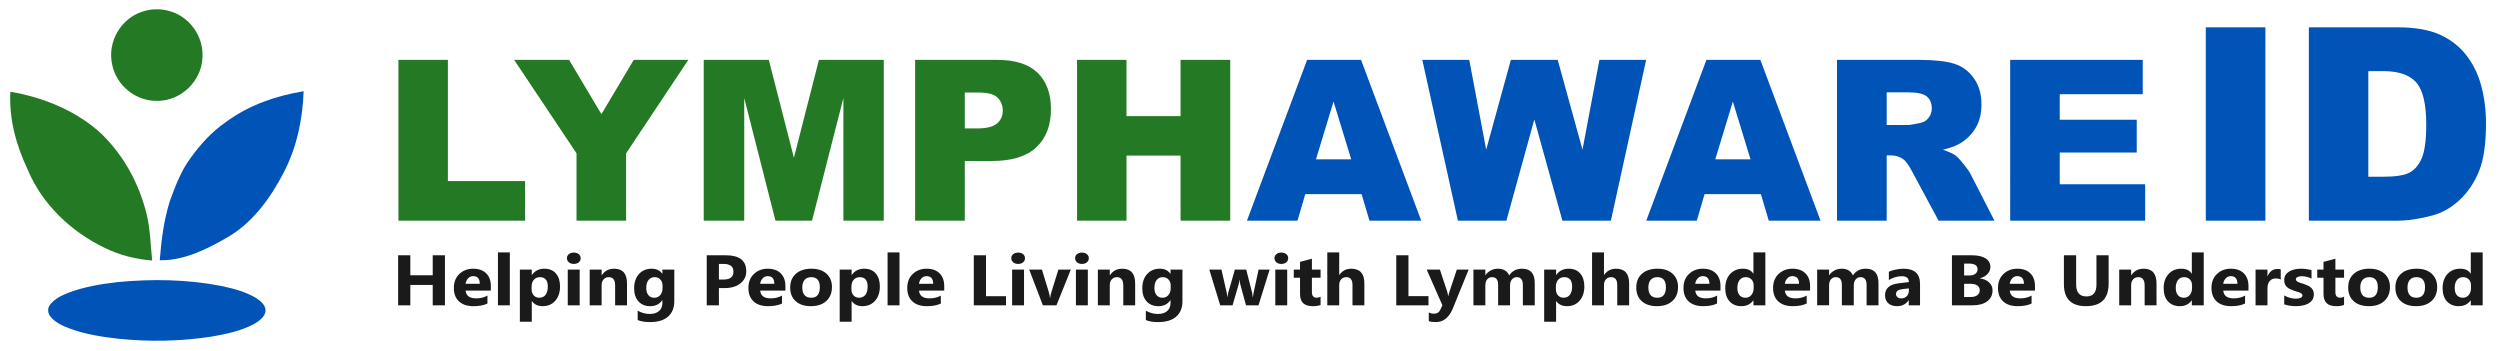
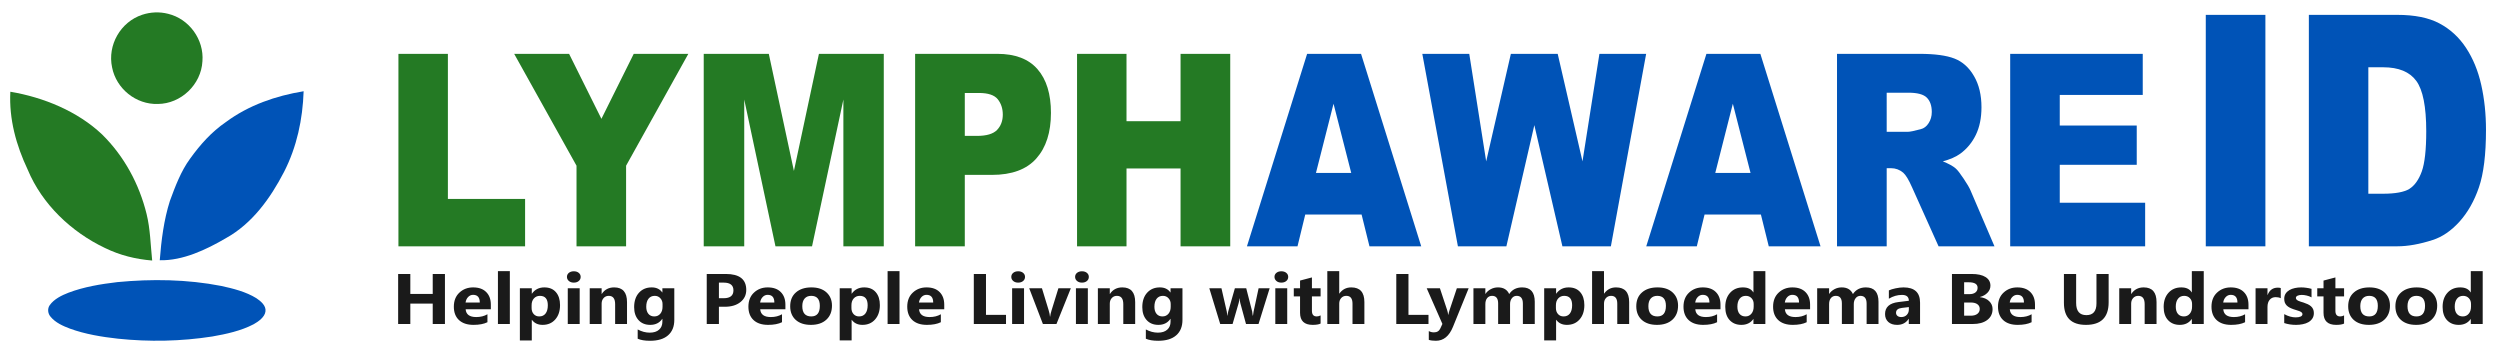
<svg xmlns="http://www.w3.org/2000/svg" version="1.1" viewBox="0 0 1204 169" width="1204.0pt" height="169.0pt" id="svg94">
  <defs id="defs94">
    <rect x="1400" y="25.743" width="177.228" height="147.525" id="rect12" />
    <rect x="1390.099" y="24.752" width="202.97" height="157.426" id="rect11" />
    <rect x="1390.244" y="25.61" width="157.317" height="131.707" id="rect10" />
    <rect x="1392.683" y="20.732" width="242.683" height="165.854" id="rect9" />
    <linearGradient id="swatch8">
      <stop style="stop-color:#044877;stop-opacity:1;" offset="0" id="stop9" />
    </linearGradient>
    <rect x="1395.122" y="35.366" width="163.415" height="106.098" id="rect3" />
    <rect x="1396.341" y="18.293" width="171.951" height="150" id="rect2" />
    <rect x="1387.805" y="24.39" width="223.171" height="141.463" id="rect1" />
  </defs>
-   <path d="M 68.46 5.62 C 72.51 4.28 76.84 4.09 80.97 5.15 C 91.13 7.61 98.33 17.57 97.49 28.01 C 96.90 39.18 87.20 48.50 76.00 48.57 C 65.51 48.91 55.98 41.23 53.98 30.95 C 51.67 20.23 58.06 9.06 68.46 5.62 Z" fill="#2c922b" id="path2" style="fill:#247a24;fill-opacity:1" />
+   <path d="M 68.46,7.12 C 72.51,5.78 76.84,5.59 80.97,6.65 91.13,9.11 98.33,19.07 97.49,29.51 96.9,40.68 87.2,50 76,50.07 65.51,50.41 55.98,42.73 53.98,32.45 51.67,21.73 58.06,10.56 68.46,7.12 Z" fill="#2c922b" id="path2" style="fill:#247a24;fill-opacity:1" />
  <path d="M 146.23 43.94 C 145.77 57.44 142.98 70.73 136.79 82.80 C 130.24 95.46 121.46 107.72 108.73 114.74 C 99.36 120.22 88.01 125.62 76.94 125.33 C 77.68 115.77 78.90 105.94 81.82 96.77 C 84.36 89.85 87.12 82.48 91.49 76.50 C 96.36 69.72 101.85 63.53 108.78 58.79 C 119.87 50.60 132.73 46.18 146.23 43.94 Z" fill="#0053b7" id="path17" />
  <path d="M 4.98 44.18 C 20.90 46.85 37.37 53.56 49.20 64.78 C 59.81 75.21 67.06 88.67 70.60 103.07 C 72.38 110.26 72.51 118.07 73.29 125.47 C 65.27 124.81 57.77 122.95 50.53 119.42 C 34.39 111.75 20.29 98.39 13.36 81.75 C 7.78 69.94 4.30 57.35 4.98 44.18 Z" fill="#2c922b" id="path18" style="fill:#247a24;fill-opacity:1" />
  <path d="M 56.49 135.87 C 73.09 134.27 90.15 134.51 106.55 137.71 C 112.26 138.95 118.44 140.50 123.45 143.60 C 125.51 144.99 128.25 147.17 127.85 149.97 C 127.53 152.73 124.40 154.90 122.16 156.15 C 116.07 159.34 108.93 160.89 102.20 162.06 C 87.20 164.40 71.86 164.69 56.76 163.11 C 49.06 162.26 41.03 160.94 33.72 158.28 C 30.39 157.03 26.70 155.40 24.40 152.58 C 23.03 151.07 22.74 148.65 23.96 146.96 C 26.04 144.02 29.71 142.24 32.98 140.97 C 40.40 138.14 48.63 136.80 56.49 135.87 Z" fill="#0053b7" id="path36" style="fill:#0053b7;fill-opacity:1" />
-   <path d="m 206.104,152.873 h -5.66 v -10.201 h -10.376 v 10.201 h -5.642 v -25.049 h 5.642 v 9.992 h 10.376 v -9.992 h 5.66 z m 21.259,-7.372 h -11.669 q 0.28,3.895 4.909,3.895 2.952,0 5.188,-1.397 v 3.983 q -2.48,1.328 -6.446,1.328 -4.332,0 -6.725,-2.393 -2.393,-2.411 -2.393,-6.708 0,-4.454 2.585,-7.057 2.585,-2.603 6.358,-2.603 3.913,0 6.044,2.323 2.149,2.323 2.149,6.306 z m -5.118,-3.389 q 0,-3.843 -3.109,-3.843 -1.328,0 -2.306,1.101 -0.961,1.101 -1.17,2.743 z m 13.922,10.76 h -5.52 v -26.482 h 5.52 z m 10.236,-2.079 h -0.07 v 10.306 h -5.52 v -26.115 h 5.52 v 2.69 h 0.07 q 2.044,-3.127 5.747,-3.127 3.476,0 5.363,2.393 1.904,2.376 1.904,6.481 0,4.472 -2.218,7.179 -2.201,2.708 -5.869,2.708 -3.232,0 -4.926,-2.515 z m -0.157,-7.337 v 1.432 q 0,1.852 0.978,3.022 0.978,1.17 2.568,1.17 1.887,0 2.917,-1.45 1.048,-1.467 1.048,-4.14 0,-4.716 -3.668,-4.716 -1.694,0 -2.777,1.293 -1.066,1.275 -1.066,3.389 z m 19.547,-11.302 q -1.397,0 -2.288,-0.821 -0.891,-0.838 -0.891,-2.044 0,-1.24 0.891,-2.026 0.891,-0.786 2.288,-0.786 1.415,0 2.288,0.786 0.891,0.786 0.891,2.026 0,1.258 -0.891,2.061 -0.873,0.804 -2.288,0.804 z m 2.725,20.717 h -5.52 v -17.887 h 5.52 z m 21.923,0 h -5.503 v -9.939 q 0,-4.157 -2.97,-4.157 -1.432,0 -2.358,1.101 -0.926,1.101 -0.926,2.795 v 10.201 h -5.52 v -17.887 h 5.52 v 2.83 h 0.07 q 1.974,-3.267 5.747,-3.267 5.939,0 5.939,7.372 z m 21.905,-2.044 q 0,4.978 -2.882,7.704 -2.882,2.743 -8.35,2.743 -3.616,0 -5.73,-1.031 v -4.647 q 2.76,1.607 5.572,1.607 2.795,0 4.332,-1.485 1.537,-1.467 1.537,-4 v -1.415 h -0.07 q -1.887,3.005 -5.572,3.005 -3.424,0 -5.433,-2.411 -2.009,-2.411 -2.009,-6.463 0,-4.542 2.236,-7.214 2.236,-2.673 5.887,-2.673 3.267,0 4.891,2.515 h 0.07 v -2.079 h 5.52 z m -5.45,-6.551 v -1.415 q 0,-1.694 -1.013,-2.882 -0.996,-1.205 -2.603,-1.205 -1.834,0 -2.882,1.432 -1.048,1.432 -1.048,4.035 0,2.236 0.996,3.546 0.996,1.293 2.725,1.293 1.712,0 2.76,-1.31 1.066,-1.328 1.066,-3.494 z m 26.115,-0.035 v 8.629 h -5.642 v -25.049 h 8.839 q 9.468,0 9.468,7.983 0,3.773 -2.725,6.114 -2.708,2.323 -7.249,2.323 z m 0,-12.088 v 7.808 h 2.218 q 4.507,0 4.507,-3.948 0,-3.86 -4.507,-3.86 z m 30.797,13.346 h -11.669 q 0.279,3.895 4.909,3.895 2.952,0 5.188,-1.397 v 3.983 q -2.48,1.328 -6.446,1.328 -4.332,0 -6.725,-2.393 -2.393,-2.411 -2.393,-6.708 0,-4.454 2.585,-7.057 2.585,-2.603 6.358,-2.603 3.913,0 6.044,2.323 2.149,2.323 2.149,6.306 z m -5.118,-3.389 q 0,-3.843 -3.109,-3.843 -1.328,0 -2.306,1.101 -0.961,1.101 -1.17,2.743 z m 16.927,11.197 q -4.472,0 -7.04,-2.498 -2.55,-2.515 -2.55,-6.813 0,-4.437 2.655,-6.935 2.655,-2.515 7.179,-2.515 4.454,0 6.987,2.515 2.533,2.498 2.533,6.62 0,4.454 -2.62,7.04 -2.603,2.585 -7.145,2.585 z m 0.14,-14.534 q -1.956,0 -3.039,1.345 -1.083,1.345 -1.083,3.808 0,5.153 4.157,5.153 3.965,0 3.965,-5.293 0,-5.013 -4,-5.013 z M 394.551,150.794 h -0.07 v 10.306 h -5.52 v -26.115 h 5.52 v 2.69 h 0.07 q 2.044,-3.127 5.747,-3.127 3.476,0 5.363,2.393 1.904,2.376 1.904,6.481 0,4.472 -2.218,7.179 -2.201,2.708 -5.869,2.708 -3.232,0 -4.926,-2.515 z m -0.157,-7.337 v 1.432 q 0,1.852 0.978,3.022 0.978,1.17 2.568,1.17 1.887,0 2.917,-1.45 1.048,-1.467 1.048,-4.14 0,-4.716 -3.668,-4.716 -1.694,0 -2.777,1.293 -1.066,1.275 -1.066,3.389 z m 22.272,9.415 h -5.52 v -26.482 h 5.52 z m 20.717,-7.372 h -11.669 q 0.279,3.895 4.909,3.895 2.952,0 5.188,-1.397 v 3.983 q -2.481,1.328 -6.446,1.328 -4.332,0 -6.725,-2.393 -2.393,-2.411 -2.393,-6.708 0,-4.454 2.585,-7.057 2.585,-2.603 6.358,-2.603 3.913,0 6.044,2.323 2.149,2.323 2.149,6.306 z m -5.118,-3.389 q 0,-3.843 -3.109,-3.843 -1.328,0 -2.306,1.101 -0.961,1.101 -1.17,2.743 z m 33.731,10.76 h -14.918 v -25.049 h 5.642 v 20.473 h 9.276 z m 5.625,-20.717 q -1.397,0 -2.288,-0.821 -0.891,-0.838 -0.891,-2.044 0,-1.24 0.891,-2.026 0.891,-0.786 2.288,-0.786 1.415,0 2.288,0.786 0.891,0.786 0.891,2.026 0,1.258 -0.891,2.061 -0.873,0.804 -2.288,0.804 z m 2.725,20.717 h -5.52 v -17.887 h 5.52 z m 21.678,-17.887 -6.655,17.887 h -6.289 l -6.341,-17.887 h 5.904 l 3.109,11.022 q 0.524,1.869 0.611,3.179 h 0.07 q 0.122,-1.24 0.646,-3.074 l 3.179,-11.127 z m 5.153,-2.83 q -1.397,0 -2.288,-0.821 -0.891,-0.838 -0.891,-2.044 0,-1.24 0.891,-2.026 0.891,-0.786 2.288,-0.786 1.415,0 2.288,0.786 0.891,0.786 0.891,2.026 0,1.258 -0.891,2.061 -0.873,0.804 -2.288,0.804 z m 2.725,20.717 h -5.52 v -17.887 h 5.52 z m 21.923,0 h -5.503 v -9.939 q 0,-4.157 -2.97,-4.157 -1.432,0 -2.358,1.101 -0.926,1.101 -0.926,2.795 v 10.201 h -5.52 v -17.887 h 5.52 v 2.83 h 0.07 q 1.974,-3.267 5.747,-3.267 5.939,0 5.939,7.372 z m 21.905,-2.044 q 0,4.978 -2.882,7.704 -2.882,2.743 -8.35,2.743 -3.616,0 -5.73,-1.031 v -4.647 q 2.76,1.607 5.572,1.607 2.795,0 4.332,-1.485 1.537,-1.467 1.537,-4 v -1.415 h -0.07 q -1.887,3.005 -5.572,3.005 -3.424,0 -5.433,-2.411 -2.009,-2.411 -2.009,-6.463 0,-4.542 2.236,-7.214 2.236,-2.673 5.887,-2.673 3.267,0 4.891,2.515 h 0.07 v -2.079 h 5.52 z m -5.45,-6.551 v -1.415 q 0,-1.694 -1.013,-2.882 -0.996,-1.205 -2.603,-1.205 -1.834,0 -2.882,1.432 -1.048,1.432 -1.048,4.035 0,2.236 0.996,3.546 0.996,1.293 2.725,1.293 1.712,0 2.76,-1.31 1.066,-1.328 1.066,-3.494 z m 45.837,-9.293 -5.153,17.887 h -5.799 l -2.638,-10.481 q -0.262,-1.048 -0.297,-2.288 h -0.105 q -0.122,1.363 -0.349,2.218 l -2.83,10.551 h -5.73 l -5.048,-17.887 h 5.625 l 2.463,11.669 q 0.175,0.821 0.262,1.991 h 0.105 q 0.087,-1.223 0.314,-2.061 l 3.074,-11.599 h 5.258 l 2.76,11.669 q 0.105,0.437 0.245,2.026 h 0.122 q 0.087,-1.013 0.279,-2.026 l 2.323,-11.669 z m 5.415,-2.83 q -1.397,0 -2.288,-0.821 -0.891,-0.838 -0.891,-2.044 0,-1.24 0.891,-2.026 0.891,-0.786 2.288,-0.786 1.415,0 2.288,0.786 0.891,0.786 0.891,2.026 0,1.258 -0.891,2.061 -0.873,0.804 -2.288,0.804 z m 2.725,20.717 h -5.52 v -17.887 h 5.52 z m 15.459,-0.21 q -1.223,0.646 -3.686,0.646 -5.834,0 -5.834,-6.061 v -8.193 h -2.9 v -4.07 h 2.9 v -3.86 l 5.503,-1.572 v 5.433 h 4.018 v 4.07 h -4.018 v 7.232 q 0,2.795 2.218,2.795 0.873,0 1.799,-0.507 z m 20.281,0.21 h -5.503 V 142.706 q 0,-3.93 -2.865,-3.93 -1.467,0 -2.376,1.101 -0.908,1.101 -0.908,2.795 v 10.201 h -5.52 v -26.482 h 5.52 v 11.25 h 0.07 q 2.026,-3.092 5.503,-3.092 6.079,0 6.079,7.337 z m 29.696,0 h -14.918 v -25.049 h 5.642 v 20.473 h 9.276 z m 18.604,-17.887 -7.267,19.32 q -2.62,6.97 -7.896,6.97 -2.009,0 -3.301,-0.454 v -4.402 q 1.101,0.646 2.393,0.646 2.131,0 2.97,-2.009 l 0.943,-2.218 -7.267,-17.853 h 6.114 l 3.336,10.883 q 0.314,1.013 0.489,2.393 h 0.07 q 0.157,-1.013 0.576,-2.358 l 3.371,-10.918 z m 30.622,17.887 h -5.503 v -10.201 q 0,-3.895 -2.865,-3.895 -1.363,0 -2.218,1.17 -0.856,1.17 -0.856,2.917 v 10.009 h -5.52 v -10.306 q 0,-3.791 -2.812,-3.791 -1.415,0 -2.271,1.118 -0.838,1.118 -0.838,3.039 v 9.939 h -5.52 v -17.887 h 5.52 v 2.795 h 0.07 q 0.856,-1.432 2.393,-2.323 1.555,-0.908 3.389,-0.908 3.791,0 5.188,3.336 2.044,-3.336 6.009,-3.336 5.834,0 5.834,7.197 z m 9.957,-2.079 h -0.07 v 10.306 h -5.52 v -26.115 h 5.52 v 2.69 h 0.07 q 2.044,-3.127 5.747,-3.127 3.476,0 5.363,2.393 1.904,2.376 1.904,6.481 0,4.472 -2.218,7.179 -2.201,2.708 -5.869,2.708 -3.232,0 -4.926,-2.515 z m -0.157,-7.337 v 1.432 q 0,1.852 0.978,3.022 0.978,1.17 2.568,1.17 1.887,0 2.917,-1.45 1.048,-1.467 1.048,-4.14 0,-4.716 -3.668,-4.716 -1.694,0 -2.777,1.293 -1.066,1.275 -1.066,3.389 z m 33.923,9.415 h -5.503 V 142.706 q 0,-3.93 -2.865,-3.93 -1.467,0 -2.376,1.101 -0.908,1.101 -0.908,2.795 v 10.201 H 737.471 v -26.482 h 5.52 v 11.25 h 0.07 q 2.026,-3.092 5.503,-3.092 6.079,0 6.079,7.337 z m 12.892,0.437 q -4.472,0 -7.04,-2.498 -2.55,-2.515 -2.55,-6.813 0,-4.437 2.655,-6.935 2.655,-2.515 7.179,-2.515 4.454,0 6.987,2.515 2.533,2.498 2.533,6.62 0,4.454 -2.62,7.04 -2.603,2.585 -7.145,2.585 z m 0.14,-14.534 q -1.956,0 -3.039,1.345 -1.083,1.345 -1.083,3.808 0,5.153 4.157,5.153 3.965,0 3.965,-5.293 0,-5.013 -4,-5.013 z m 29.277,6.725 h -11.669 q 0.279,3.895 4.909,3.895 2.952,0 5.188,-1.397 v 3.983 q -2.481,1.328 -6.446,1.328 -4.332,0 -6.725,-2.393 -2.393,-2.411 -2.393,-6.708 0,-4.454 2.585,-7.057 2.585,-2.603 6.358,-2.603 3.913,0 6.044,2.323 2.149,2.323 2.149,6.306 z m -5.118,-3.389 q 0,-3.843 -3.109,-3.843 -1.328,0 -2.306,1.101 -0.961,1.101 -1.17,2.743 z m 25.905,10.76 h -5.52 v -2.463 h -0.07 q -1.887,2.9 -5.537,2.9 -3.354,0 -5.398,-2.358 -2.044,-2.376 -2.044,-6.62 0,-4.437 2.253,-7.11 2.253,-2.673 5.904,-2.673 3.459,0 4.821,2.48 h 0.07 v -10.638 h 5.52 z m -5.415,-8.699 v -1.345 q 0,-1.747 -1.013,-2.9 -1.013,-1.153 -2.638,-1.153 -1.834,0 -2.865,1.45 -1.031,1.432 -1.031,3.948 0,2.358 0.996,3.633 0.996,1.275 2.76,1.275 1.677,0 2.725,-1.345 1.066,-1.345 1.066,-3.564 z m 26.133,1.328 h -11.669 q 0.279,3.895 4.909,3.895 2.952,0 5.188,-1.397 v 3.983 q -2.481,1.328 -6.446,1.328 -4.332,0 -6.725,-2.393 -2.393,-2.411 -2.393,-6.708 0,-4.454 2.585,-7.057 2.585,-2.603 6.358,-2.603 3.913,0 6.044,2.323 2.149,2.323 2.149,6.306 z m -5.118,-3.389 q 0,-3.843 -3.109,-3.843 -1.328,0 -2.306,1.101 -0.961,1.101 -1.17,2.743 z m 36.806,10.76 h -5.503 v -10.201 q 0,-3.895 -2.865,-3.895 -1.363,0 -2.218,1.17 -0.856,1.17 -0.856,2.917 v 10.009 h -5.52 v -10.306 q 0,-3.791 -2.812,-3.791 -1.415,0 -2.271,1.118 -0.838,1.118 -0.838,3.039 v 9.939 H 841.739 v -17.887 h 5.52 v 2.795 h 0.07 q 0.856,-1.432 2.393,-2.323 1.555,-0.908 3.389,-0.908 3.791,0 5.188,3.336 2.044,-3.336 6.009,-3.336 5.834,0 5.834,7.197 z m 19.25,0 h -5.223 v -2.568 h -0.07 q -1.799,3.005 -5.328,3.005 -2.603,0 -4.105,-1.467 -1.485,-1.485 -1.485,-3.948 0,-5.206 6.166,-6.009 l 4.856,-0.646 q 0,-2.935 -3.179,-2.935 -3.197,0 -6.079,1.904 v -4.157 q 1.153,-0.594 3.144,-1.048 2.009,-0.454 3.651,-0.454 7.651,0 7.651,7.634 z m -5.188,-7.267 v -1.205 l -3.249,0.419 q -2.69,0.349 -2.69,2.428 0,0.943 0.646,1.555 0.664,0.594 1.782,0.594 1.555,0 2.533,-1.066 0.978,-1.083 0.978,-2.725 z m 19.966,7.267 v -25.049 h 9.118 q 4.192,0 6.446,1.537 2.253,1.537 2.253,4.332 0,2.026 -1.38,3.546 -1.363,1.52 -3.494,2.114 v 0.07 q 2.673,0.332 4.262,1.974 1.607,1.642 1.607,4 0,3.441 -2.463,5.468 -2.463,2.009 -6.725,2.009 z m 5.642,-20.892 v 5.939 h 2.48 q 1.747,0 2.743,-0.838 1.013,-0.856 1.013,-2.341 0,-2.76 -4.123,-2.76 z m 0,10.132 v 6.603 h 3.057 q 1.956,0 3.057,-0.908 1.118,-0.908 1.118,-2.48 0,-1.502 -1.101,-2.358 -1.083,-0.856 -3.039,-0.856 z m 32.823,3.389 h -11.669 q 0.28,3.895 4.909,3.895 2.952,0 5.188,-1.397 v 3.983 q -2.48,1.328 -6.446,1.328 -4.332,0 -6.725,-2.393 -2.393,-2.411 -2.393,-6.708 0,-4.454 2.585,-7.057 2.585,-2.603 6.358,-2.603 3.913,0 6.044,2.323 2.149,2.323 2.149,6.306 z m -5.118,-3.389 q 0,-3.843 -3.109,-3.843 -1.328,0 -2.306,1.101 -0.961,1.101 -1.17,2.743 z m 39.234,-0.087 q 0,11.284 -10.516,11.284 -10.201,0 -10.201,-11.022 v -14.464 h 5.66 v 14.534 q 0,6.079 4.751,6.079 4.664,0 4.664,-5.869 v -14.743 h 5.642 z m 22.185,10.848 h -5.503 v -9.939 q 0,-4.157 -2.97,-4.157 -1.432,0 -2.358,1.101 -0.926,1.101 -0.926,2.795 v 10.201 h -5.52 v -17.887 h 5.52 v 2.83 h 0.07 q 1.974,-3.267 5.747,-3.267 5.939,0 5.939,7.372 z m 21.87,0 h -5.52 v -2.463 h -0.07 q -1.887,2.9 -5.537,2.9 -3.354,0 -5.398,-2.358 -2.044,-2.376 -2.044,-6.62 0,-4.437 2.253,-7.11 2.253,-2.673 5.904,-2.673 3.459,0 4.821,2.48 h 0.07 v -10.638 h 5.52 z m -5.415,-8.699 v -1.345 q 0,-1.747 -1.013,-2.9 -1.013,-1.153 -2.638,-1.153 -1.834,0 -2.865,1.45 -1.031,1.432 -1.031,3.948 0,2.358 0.996,3.633 0.996,1.275 2.76,1.275 1.677,0 2.725,-1.345 1.066,-1.345 1.066,-3.564 z m 26.133,1.328 h -11.669 q 0.279,3.895 4.909,3.895 2.952,0 5.188,-1.397 v 3.983 q -2.481,1.328 -6.446,1.328 -4.332,0 -6.725,-2.393 -2.393,-2.411 -2.393,-6.708 0,-4.454 2.585,-7.057 2.585,-2.603 6.358,-2.603 3.913,0 6.044,2.323 2.149,2.323 2.149,6.306 z m -5.118,-3.389 q 0,-3.843 -3.109,-3.843 -1.328,0 -2.306,1.101 -0.961,1.101 -1.17,2.743 z m 20.071,-2.149 q -0.996,-0.542 -2.323,-0.542 -1.799,0 -2.812,1.328 -1.013,1.31 -1.013,3.581 v 8.542 h -5.52 v -17.887 h 5.52 v 3.319 h 0.07 q 1.31,-3.633 4.716,-3.633 0.873,0 1.363,0.21 z m 1.607,12.437 v -4.472 q 1.363,0.821 2.708,1.223 1.363,0.402 2.568,0.402 1.467,0 2.306,-0.402 0.856,-0.402 0.856,-1.223 0,-0.524 -0.384,-0.873 -0.384,-0.349 -0.996,-0.611 -0.594,-0.262 -1.31,-0.472 -0.716,-0.21 -1.38,-0.472 -1.065,-0.402 -1.887,-0.856 -0.804,-0.472 -1.363,-1.083 -0.541,-0.611 -0.838,-1.415 -0.28,-0.804 -0.28,-1.904 0,-1.502 0.646,-2.585 0.664,-1.083 1.747,-1.764 1.101,-0.699 2.498,-1.013 1.415,-0.332 2.935,-0.332 1.188,0 2.411,0.192 1.223,0.175 2.411,0.524 v 4.262 q -1.048,-0.611 -2.253,-0.908 -1.188,-0.314 -2.341,-0.314 -0.541,0 -1.031,0.105 -0.472,0.087 -0.839,0.279 -0.367,0.175 -0.576,0.472 -0.21,0.279 -0.21,0.646 0,0.489 0.314,0.838 0.314,0.349 0.821,0.611 0.507,0.245 1.118,0.454 0.629,0.192 1.24,0.402 1.101,0.384 1.991,0.838 0.891,0.454 1.52,1.066 0.646,0.611 0.978,1.432 0.349,0.821 0.349,1.956 0,1.59 -0.699,2.725 -0.681,1.118 -1.834,1.834 -1.135,0.699 -2.638,1.013 -1.485,0.332 -3.092,0.332 -2.952,0 -5.468,-0.908 z m 27.722,0.262 q -1.223,0.646 -3.686,0.646 -5.834,0 -5.834,-6.061 v -8.193 h -2.9 v -4.07 h 2.9 v -3.86 l 5.503,-1.572 v 5.433 h 4.018 v 4.07 h -4.018 v 7.232 q 0,2.795 2.219,2.795 0.873,0 1.799,-0.507 z m 11.494,0.646 q -4.472,0 -7.04,-2.498 -2.55,-2.515 -2.55,-6.813 0,-4.437 2.655,-6.935 2.655,-2.515 7.179,-2.515 4.454,0 6.987,2.515 2.533,2.498 2.533,6.62 0,4.454 -2.62,7.04 -2.603,2.585 -7.144,2.585 z m 0.14,-14.534 q -1.956,0 -3.039,1.345 -1.083,1.345 -1.083,3.808 0,5.153 4.157,5.153 3.965,0 3.965,-5.293 0,-5.013 -4,-5.013 z m 21.73,14.534 q -4.472,0 -7.04,-2.498 -2.55,-2.515 -2.55,-6.813 0,-4.437 2.655,-6.935 2.655,-2.515 7.179,-2.515 4.454,0 6.987,2.515 2.533,2.498 2.533,6.62 0,4.454 -2.62,7.04 -2.603,2.585 -7.145,2.585 z m 0.14,-14.534 q -1.956,0 -3.039,1.345 -1.083,1.345 -1.083,3.808 0,5.153 4.157,5.153 3.965,0 3.965,-5.293 0,-5.013 -4,-5.013 z m 30.709,14.097 h -5.52 v -2.463 h -0.07 q -1.887,2.9 -5.537,2.9 -3.354,0 -5.398,-2.358 -2.044,-2.376 -2.044,-6.62 0,-4.437 2.253,-7.11 2.253,-2.673 5.904,-2.673 3.459,0 4.821,2.48 h 0.07 v -10.638 h 5.52 z m -5.415,-8.699 v -1.345 q 0,-1.747 -1.013,-2.9 -1.013,-1.153 -2.638,-1.153 -1.834,0 -2.865,1.45 -1.031,1.432 -1.031,3.948 0,2.358 0.996,3.633 0.996,1.275 2.76,1.275 1.677,0 2.725,-1.345 1.066,-1.345 1.066,-3.564 z" id="text124" style="font-weight:bold;font-size:35.775px;font-family:'Segoe UI';-inkscape-font-specification:'Segoe UI, Bold';fill:#1a1a1a;stroke:#0e0e0e;stroke-width:0;stroke-linejoin:round" transform="scale(1.039687,0.961828)" aria-label="Helping People Living with Lymphoedema Be Understood" />
-   <g id="text127" style="font-weight:900;font-size:121.37px;font-family:Arial;-inkscape-font-specification:'Arial, Heavy';fill:#0053b7;stroke:#0e0e0e;stroke-width:0;stroke-linejoin:round" transform="scale(0.9978076,1.002197)" aria-label="LYMPHAWARE ID">
+   <path d="m 214.284,156.037 h -5.884 v -9.812 h -10.788 v 9.812 h -5.866 v -24.093 h 5.866 v 9.61 h 10.788 v -9.61 h 5.884 z m 22.103,-7.09 H 224.254 q 0.291,3.747 5.103,3.747 3.069,0 5.394,-1.344 v 3.831 q -2.579,1.277 -6.702,1.277 -4.504,0 -6.992,-2.302 -2.488,-2.319 -2.488,-6.452 0,-4.284 2.688,-6.788 2.688,-2.503 6.611,-2.503 4.068,0 6.284,2.235 2.234,2.235 2.234,6.065 z m -5.321,-3.259 q 0,-3.696 -3.233,-3.696 -1.38,0 -2.397,1.058 -0.999,1.058 -1.217,2.638 z m 14.475,10.35 h -5.739 v -25.471 h 5.739 z m 10.643,-1.999 h -0.073 v 9.913 h -5.739 v -25.118 h 5.739 V 141.42 h 0.073 q 2.125,-3.007 5.975,-3.007 3.614,0 5.576,2.302 1.98,2.285 1.98,6.233 0,4.301 -2.307,6.905 -2.288,2.604 -6.102,2.604 -3.36,0 -5.122,-2.419 z m -0.163,-7.057 v 1.378 q 0,1.781 1.017,2.907 1.017,1.126 2.67,1.126 1.961,0 3.033,-1.395 1.09,-1.411 1.09,-3.982 0,-4.536 -3.814,-4.536 -1.762,0 -2.888,1.243 -1.108,1.226 -1.108,3.259 z m 20.323,-10.871 q -1.453,0 -2.379,-0.79 -0.926,-0.806 -0.926,-1.966 0,-1.193 0.926,-1.949 0.926,-0.756 2.379,-0.756 1.471,0 2.379,0.756 0.926,0.756 0.926,1.949 0,1.21 -0.926,1.983 -0.908,0.773 -2.379,0.773 z m 2.833,19.927 h -5.739 v -17.205 h 5.739 z m 22.793,0 h -5.721 v -9.56 q 0,-3.999 -3.087,-3.999 -1.489,0 -2.452,1.058 -0.963,1.058 -0.963,2.688 v 9.812 h -5.739 v -17.205 h 5.739 v 2.722 h 0.073 q 2.052,-3.142 5.975,-3.142 6.175,0 6.175,7.09 z m 22.775,-1.966 q 0,4.788 -2.997,7.409 -2.997,2.638 -8.681,2.638 -3.759,0 -5.957,-0.991 v -4.469 q 2.87,1.546 5.794,1.546 2.906,0 4.504,-1.428 1.598,-1.411 1.598,-3.848 v -1.361 h -0.073 q -1.961,2.89 -5.794,2.89 -3.56,0 -5.648,-2.319 -2.089,-2.319 -2.089,-6.217 0,-4.368 2.325,-6.939 2.325,-2.571 6.12,-2.571 3.396,0 5.085,2.419 h 0.073 v -1.999 h 5.739 z m -5.666,-6.301 v -1.361 q 0,-1.63 -1.053,-2.772 -1.035,-1.159 -2.706,-1.159 -1.907,0 -2.997,1.378 -1.09,1.378 -1.09,3.881 0,2.151 1.035,3.411 1.035,1.243 2.833,1.243 1.78,0 2.87,-1.26 1.108,-1.277 1.108,-3.36 z m 27.151,-0.034 v 8.3 h -5.866 v -24.093 h 9.19 q 9.844,0 9.844,7.678 0,3.629 -2.833,5.881 -2.815,2.235 -7.537,2.235 z m 0,-11.627 v 7.51 h 2.307 q 4.686,0 4.686,-3.797 0,-3.713 -4.686,-3.713 z m 32.019,12.836 h -12.132 q 0.291,3.747 5.103,3.747 3.069,0 5.394,-1.344 v 3.831 q -2.579,1.277 -6.702,1.277 -4.504,0 -6.992,-2.302 -2.488,-2.319 -2.488,-6.452 0,-4.284 2.688,-6.788 2.688,-2.503 6.611,-2.503 4.068,0 6.284,2.235 2.234,2.235 2.234,6.065 z m -5.321,-3.259 q 0,-3.696 -3.233,-3.696 -1.38,0 -2.397,1.058 -0.999,1.058 -1.217,2.638 z m 17.599,10.77 q -4.649,0 -7.319,-2.403 -2.652,-2.419 -2.652,-6.553 0,-4.268 2.761,-6.67 2.761,-2.419 7.464,-2.419 4.631,0 7.265,2.419 2.633,2.403 2.633,6.368 0,4.284 -2.724,6.771 -2.706,2.487 -7.428,2.487 z m 0.145,-13.979 q -2.034,0 -3.16,1.294 -1.126,1.294 -1.126,3.663 0,4.956 4.322,4.956 4.123,0 4.123,-5.091 0,-4.822 -4.159,-4.822 z m 19.542,11.559 h -0.073 v 9.913 h -5.739 v -25.118 h 5.739 V 141.42 h 0.073 q 2.125,-3.007 5.975,-3.007 3.614,0 5.576,2.302 1.98,2.285 1.98,6.233 0,4.301 -2.307,6.905 -2.288,2.604 -6.102,2.604 -3.36,0 -5.122,-2.419 z m -0.163,-7.057 v 1.378 q 0,1.781 1.017,2.907 1.017,1.126 2.67,1.126 1.961,0 3.033,-1.395 1.09,-1.411 1.09,-3.982 0,-4.536 -3.814,-4.536 -1.762,0 -2.888,1.243 -1.108,1.226 -1.108,3.259 z m 23.156,9.056 h -5.739 v -25.471 h 5.739 z m 21.54,-7.09 h -12.132 q 0.291,3.747 5.103,3.747 3.069,0 5.394,-1.344 v 3.831 q -2.579,1.277 -6.702,1.277 -4.504,0 -6.992,-2.302 -2.488,-2.319 -2.488,-6.452 0,-4.284 2.688,-6.788 2.688,-2.503 6.611,-2.503 4.068,0 6.284,2.235 2.234,2.235 2.234,6.065 z m -5.321,-3.259 q 0,-3.696 -3.233,-3.696 -1.38,0 -2.397,1.058 -0.999,1.058 -1.217,2.638 z m 35.07,10.35 h -15.51 v -24.093 h 5.866 v 19.691 h 9.644 z m 5.848,-19.927 q -1.453,0 -2.379,-0.79 -0.926,-0.806 -0.926,-1.966 0,-1.193 0.926,-1.949 0.926,-0.756 2.379,-0.756 1.471,0 2.379,0.756 0.926,0.756 0.926,1.949 0,1.21 -0.926,1.983 -0.908,0.773 -2.379,0.773 z m 2.833,19.927 h -5.739 v -17.205 h 5.739 z m 22.538,-17.205 -6.92,17.205 h -6.538 l -6.593,-17.205 h 6.139 l 3.233,10.602 q 0.545,1.798 0.636,3.058 h 0.073 q 0.127,-1.193 0.672,-2.957 l 3.305,-10.703 z m 5.358,-2.722 q -1.453,0 -2.379,-0.79 -0.926,-0.806 -0.926,-1.966 0,-1.193 0.926,-1.949 0.926,-0.756 2.379,-0.756 1.471,0 2.379,0.756 0.926,0.756 0.926,1.949 0,1.21 -0.926,1.983 -0.908,0.773 -2.379,0.773 z m 2.833,19.927 h -5.739 v -17.205 h 5.739 z m 22.793,0 h -5.721 v -9.56 q 0,-3.999 -3.087,-3.999 -1.489,0 -2.452,1.058 -0.963,1.058 -0.963,2.688 v 9.812 h -5.739 v -17.205 h 5.739 v 2.722 h 0.073 q 2.052,-3.142 5.975,-3.142 6.175,0 6.175,7.09 z m 22.775,-1.966 q 0,4.788 -2.997,7.409 -2.997,2.638 -8.681,2.638 -3.759,0 -5.957,-0.991 v -4.469 q 2.87,1.546 5.794,1.546 2.906,0 4.504,-1.428 1.598,-1.411 1.598,-3.848 v -1.361 h -0.073 q -1.961,2.89 -5.794,2.89 -3.56,0 -5.648,-2.319 -2.089,-2.319 -2.089,-6.217 0,-4.368 2.325,-6.939 2.325,-2.571 6.12,-2.571 3.396,0 5.085,2.419 h 0.073 v -1.999 h 5.739 z m -5.666,-6.301 V 146.41 q 0,-1.63 -1.053,-2.772 -1.035,-1.159 -2.706,-1.159 -1.907,0 -2.997,1.378 -1.09,1.378 -1.09,3.881 0,2.151 1.035,3.411 1.035,1.243 2.833,1.243 1.78,0 2.87,-1.26 1.108,-1.277 1.108,-3.36 z m 47.656,-8.938 -5.358,17.205 h -6.03 l -2.742,-10.081 q -0.272,-1.008 -0.309,-2.201 h -0.109 q -0.127,1.311 -0.363,2.134 l -2.942,10.148 h -5.957 l -5.249,-17.205 h 5.848 l 2.561,11.223 q 0.182,0.79 0.272,1.915 h 0.109 q 0.091,-1.176 0.327,-1.983 l 3.196,-11.156 h 5.467 l 2.87,11.223 q 0.109,0.42 0.254,1.949 h 0.127 q 0.091,-0.974 0.291,-1.949 l 2.415,-11.223 z m 5.63,-2.722 q -1.453,0 -2.379,-0.79 -0.926,-0.806 -0.926,-1.966 0,-1.193 0.926,-1.949 0.926,-0.756 2.379,-0.756 1.471,0 2.379,0.756 0.926,0.756 0.926,1.949 0,1.21 -0.926,1.983 -0.908,0.773 -2.379,0.773 z m 2.833,19.927 h -5.739 v -17.205 h 5.739 z m 16.073,-0.202 q -1.271,0.622 -3.832,0.622 -6.066,0 -6.066,-5.83 v -7.88 h -3.015 v -3.915 h 3.015 v -3.713 l 5.721,-1.512 v 5.225 h 4.177 v 3.915 h -4.177 v 6.956 q 0,2.688 2.307,2.688 0.908,0 1.871,-0.487 z m 21.086,0.202 h -5.721 v -9.778 q 0,-3.78 -2.978,-3.78 -1.526,0 -2.47,1.058 -0.944,1.058 -0.944,2.688 v 9.812 h -5.739 v -25.471 h 5.739 v 10.82 h 0.073 q 2.107,-2.974 5.721,-2.974 6.32,0 6.32,7.057 z m 30.875,0 h -15.51 v -24.093 h 5.866 v 19.691 h 9.644 z m 19.342,-17.205 -7.555,18.582 q -2.724,6.704 -8.209,6.704 -2.089,0 -3.433,-0.437 v -4.234 q 1.144,0.622 2.488,0.622 2.216,0 3.087,-1.932 l 0.981,-2.134 -7.555,-17.171 h 6.357 l 3.469,10.467 q 0.327,0.974 0.509,2.302 h 0.073 q 0.163,-0.974 0.599,-2.268 l 3.505,-10.501 z m 31.837,17.205 h -5.721 v -9.812 q 0,-3.747 -2.978,-3.747 -1.417,0 -2.307,1.126 -0.89,1.126 -0.89,2.806 v 9.627 h -5.739 v -9.913 q 0,-3.646 -2.924,-3.646 -1.471,0 -2.361,1.075 -0.872,1.075 -0.872,2.923 v 9.56 h -5.739 v -17.205 h 5.739 v 2.688 h 0.073 q 0.89,-1.378 2.488,-2.235 1.616,-0.874 3.523,-0.874 3.941,0 5.394,3.209 2.125,-3.209 6.248,-3.209 6.066,0 6.066,6.922 z m 10.352,-1.999 h -0.073 v 9.913 h -5.739 v -25.118 h 5.739 V 141.42 h 0.073 q 2.125,-3.007 5.975,-3.007 3.614,0 5.576,2.302 1.98,2.285 1.98,6.233 0,4.301 -2.307,6.905 -2.288,2.604 -6.102,2.604 -3.36,0 -5.122,-2.419 z m -0.163,-7.057 v 1.378 q 0,1.781 1.017,2.907 1.017,1.126 2.67,1.126 1.961,0 3.033,-1.395 1.09,-1.411 1.09,-3.982 0,-4.536 -3.814,-4.536 -1.762,0 -2.888,1.243 -1.108,1.226 -1.108,3.259 z m 35.27,9.056 h -5.721 v -9.778 q 0,-3.78 -2.978,-3.78 -1.526,0 -2.47,1.058 -0.944,1.058 -0.944,2.688 v 9.812 h -5.739 v -25.471 h 5.739 v 10.82 h 0.073 q 2.107,-2.974 5.721,-2.974 6.32,0 6.32,7.057 z m 13.403,0.42 q -4.649,0 -7.319,-2.403 -2.652,-2.419 -2.652,-6.553 0,-4.268 2.761,-6.67 2.761,-2.419 7.464,-2.419 4.631,0 7.265,2.419 2.633,2.403 2.633,6.368 0,4.284 -2.724,6.771 -2.706,2.487 -7.428,2.487 z m 0.145,-13.979 q -2.034,0 -3.16,1.294 -1.126,1.294 -1.126,3.663 0,4.956 4.322,4.956 4.123,0 4.123,-5.091 0,-4.822 -4.159,-4.822 z m 30.439,6.469 h -12.132 q 0.291,3.747 5.103,3.747 3.069,0 5.394,-1.344 v 3.831 q -2.579,1.277 -6.702,1.277 -4.504,0 -6.992,-2.302 -2.488,-2.319 -2.488,-6.452 0,-4.284 2.688,-6.788 2.688,-2.503 6.611,-2.503 4.068,0 6.284,2.235 2.234,2.235 2.234,6.065 z m -5.321,-3.259 q 0,-3.696 -3.233,-3.696 -1.38,0 -2.397,1.058 -0.999,1.058 -1.217,2.638 z m 26.933,10.35 h -5.739 v -2.369 h -0.073 q -1.961,2.789 -5.757,2.789 -3.487,0 -5.612,-2.268 -2.125,-2.285 -2.125,-6.368 0,-4.268 2.343,-6.838 2.343,-2.571 6.139,-2.571 3.596,0 5.013,2.386 h 0.073 v -10.232 h 5.739 z m -5.63,-8.367 v -1.294 q 0,-1.68 -1.053,-2.789 -1.053,-1.109 -2.742,-1.109 -1.907,0 -2.978,1.395 -1.072,1.378 -1.072,3.797 0,2.268 1.035,3.495 1.035,1.226 2.87,1.226 1.744,0 2.833,-1.294 1.108,-1.294 1.108,-3.428 z m 27.17,1.277 h -12.132 q 0.291,3.747 5.103,3.747 3.069,0 5.394,-1.344 v 3.831 q -2.579,1.277 -6.702,1.277 -4.504,0 -6.992,-2.302 -2.488,-2.319 -2.488,-6.452 0,-4.284 2.688,-6.788 2.688,-2.503 6.611,-2.503 4.068,0 6.284,2.235 2.234,2.235 2.234,6.065 z m -5.321,-3.259 q 0,-3.696 -3.233,-3.696 -1.38,0 -2.397,1.058 -0.999,1.058 -1.217,2.638 z m 38.266,10.35 h -5.721 v -9.812 q 0,-3.747 -2.978,-3.747 -1.417,0 -2.307,1.126 -0.89,1.126 -0.89,2.806 v 9.627 h -5.739 v -9.913 q 0,-3.646 -2.924,-3.646 -1.471,0 -2.361,1.075 -0.872,1.075 -0.872,2.923 v 9.56 h -5.739 v -17.205 h 5.739 v 2.688 h 0.073 q 0.89,-1.378 2.488,-2.235 1.616,-0.874 3.523,-0.874 3.941,0 5.394,3.209 2.125,-3.209 6.248,-3.209 6.066,0 6.066,6.922 z m 20.014,0 h -5.43 v -2.47 h -0.073 q -1.871,2.89 -5.539,2.89 -2.706,0 -4.268,-1.411 -1.544,-1.428 -1.544,-3.797 0,-5.007 6.411,-5.78 l 5.049,-0.622 q 0,-2.823 -3.305,-2.823 -3.324,0 -6.32,1.831 v -3.999 q 1.199,-0.571 3.269,-1.008 2.089,-0.437 3.796,-0.437 7.955,0 7.955,7.342 z m -5.394,-6.989 v -1.159 l -3.378,0.403 q -2.797,0.336 -2.797,2.335 0,0.907 0.672,1.495 0.69,0.571 1.852,0.571 1.616,0 2.633,-1.025 1.017,-1.042 1.017,-2.621 z m 20.759,6.989 v -24.093 h 9.48 q 4.359,0 6.702,1.479 2.343,1.479 2.343,4.167 0,1.949 -1.435,3.411 -1.417,1.462 -3.632,2.033 v 0.067 q 2.779,0.319 4.431,1.899 1.671,1.579 1.671,3.848 0,3.31 -2.561,5.259 -2.561,1.932 -6.992,1.932 z m 5.866,-20.095 v 5.712 h 2.579 q 1.816,0 2.851,-0.806 1.053,-0.823 1.053,-2.251 0,-2.655 -4.286,-2.655 z m 0,9.745 v 6.351 h 3.178 q 2.034,0 3.178,-0.874 1.162,-0.874 1.162,-2.386 0,-1.445 -1.144,-2.268 -1.126,-0.823 -3.16,-0.823 z m 34.126,3.259 h -12.132 q 0.291,3.747 5.103,3.747 3.069,0 5.394,-1.344 v 3.831 q -2.579,1.277 -6.702,1.277 -4.504,0 -6.992,-2.302 -2.488,-2.319 -2.488,-6.452 0,-4.284 2.688,-6.788 2.688,-2.503 6.611,-2.503 4.068,0 6.284,2.235 2.234,2.235 2.234,6.065 z m -5.321,-3.259 q 0,-3.696 -3.233,-3.696 -1.38,0 -2.397,1.058 -0.999,1.058 -1.217,2.638 z m 40.791,-0.084 q 0,10.854 -10.933,10.854 -10.606,0 -10.606,-10.602 v -13.912 h 5.884 v 13.979 q 0,5.847 4.94,5.847 4.849,0 4.849,-5.645 v -14.18 h 5.866 z m 23.065,10.434 h -5.721 v -9.56 q 0,-3.999 -3.087,-3.999 -1.489,0 -2.452,1.058 -0.963,1.058 -0.963,2.688 v 9.812 h -5.739 v -17.205 h 5.739 v 2.722 h 0.073 q 2.052,-3.142 5.975,-3.142 6.175,0 6.175,7.09 z m 22.738,0 h -5.739 v -2.369 h -0.073 q -1.961,2.789 -5.757,2.789 -3.487,0 -5.612,-2.268 -2.125,-2.285 -2.125,-6.368 0,-4.268 2.343,-6.838 2.343,-2.571 6.139,-2.571 3.596,0 5.013,2.386 h 0.073 v -10.232 h 5.739 z m -5.63,-8.367 v -1.294 q 0,-1.68 -1.053,-2.789 -1.053,-1.109 -2.742,-1.109 -1.907,0 -2.978,1.395 -1.071,1.378 -1.071,3.797 0,2.268 1.035,3.495 1.035,1.226 2.87,1.226 1.743,0 2.833,-1.294 1.108,-1.294 1.108,-3.428 z m 27.17,1.277 h -12.132 q 0.29,3.747 5.103,3.747 3.069,0 5.394,-1.344 v 3.831 q -2.579,1.277 -6.702,1.277 -4.504,0 -6.992,-2.302 -2.488,-2.319 -2.488,-6.452 0,-4.284 2.688,-6.788 2.688,-2.503 6.611,-2.503 4.068,0 6.284,2.235 2.234,2.235 2.234,6.065 z m -5.321,-3.259 q 0,-3.696 -3.233,-3.696 -1.38,0 -2.397,1.058 -0.999,1.058 -1.217,2.638 z m 20.868,-2.067 q -1.035,-0.521 -2.416,-0.521 -1.871,0 -2.924,1.277 -1.053,1.26 -1.053,3.444 v 8.216 h -5.739 v -17.205 h 5.739 v 3.192 h 0.073 q 1.362,-3.495 4.904,-3.495 0.908,0 1.417,0.202 z m 1.671,11.963 v -4.301 q 1.417,0.79 2.815,1.176 1.417,0.386 2.67,0.386 1.526,0 2.397,-0.386 0.89,-0.386 0.89,-1.176 0,-0.504 -0.4,-0.84 -0.4,-0.336 -1.035,-0.588 -0.617,-0.252 -1.362,-0.454 -0.745,-0.202 -1.435,-0.454 -1.108,-0.386 -1.961,-0.823 -0.836,-0.454 -1.417,-1.042 -0.563,-0.588 -0.872,-1.361 -0.29,-0.773 -0.29,-1.831 0,-1.445 0.672,-2.487 0.69,-1.042 1.816,-1.697 1.144,-0.672 2.597,-0.974 1.471,-0.319 3.051,-0.319 1.235,0 2.506,0.185 1.271,0.168 2.506,0.504 v 4.1 q -1.09,-0.588 -2.343,-0.874 -1.235,-0.302 -2.434,-0.302 -0.563,0 -1.071,0.101 -0.49,0.084 -0.872,0.269 -0.381,0.168 -0.599,0.454 -0.218,0.269 -0.218,0.622 0,0.47 0.327,0.806 0.327,0.336 0.854,0.588 0.527,0.235 1.162,0.437 0.654,0.185 1.289,0.386 1.144,0.37 2.071,0.806 0.926,0.437 1.58,1.025 0.672,0.588 1.017,1.378 0.363,0.79 0.363,1.882 0,1.529 -0.727,2.621 -0.708,1.075 -1.907,1.764 -1.18,0.672 -2.742,0.974 -1.544,0.319 -3.215,0.319 -3.069,0 -5.684,-0.874 z m 28.822,0.252 q -1.271,0.622 -3.832,0.622 -6.066,0 -6.066,-5.83 v -7.88 h -3.015 v -3.915 h 3.015 v -3.713 l 5.721,-1.512 v 5.225 h 4.177 v 3.915 h -4.177 v 6.956 q 0,2.688 2.307,2.688 0.908,0 1.871,-0.487 z m 11.95,0.622 q -4.649,0 -7.319,-2.403 -2.652,-2.419 -2.652,-6.553 0,-4.268 2.761,-6.67 2.761,-2.419 7.464,-2.419 4.631,0 7.265,2.419 2.634,2.403 2.634,6.368 0,4.284 -2.724,6.771 -2.706,2.487 -7.428,2.487 z m 0.145,-13.979 q -2.034,0 -3.16,1.294 -1.126,1.294 -1.126,3.663 0,4.956 4.322,4.956 4.123,0 4.123,-5.091 0,-4.822 -4.159,-4.822 z m 22.593,13.979 q -4.649,0 -7.319,-2.403 -2.651,-2.419 -2.651,-6.553 0,-4.268 2.76,-6.67 2.76,-2.419 7.464,-2.419 4.631,0 7.265,2.419 2.633,2.403 2.633,6.368 0,4.284 -2.724,6.771 -2.706,2.487 -7.428,2.487 z m 0.145,-13.979 q -2.034,0 -3.16,1.294 -1.126,1.294 -1.126,3.663 0,4.956 4.322,4.956 4.123,0 4.123,-5.091 0,-4.822 -4.159,-4.822 z m 31.928,13.559 h -5.739 v -2.369 h -0.073 q -1.961,2.789 -5.757,2.789 -3.487,0 -5.612,-2.268 -2.125,-2.285 -2.125,-6.368 0,-4.268 2.343,-6.838 2.343,-2.571 6.139,-2.571 3.596,0 5.013,2.386 h 0.073 v -10.232 h 5.739 z m -5.63,-8.367 v -1.294 q 0,-1.68 -1.053,-2.789 -1.053,-1.109 -2.742,-1.109 -1.907,0 -2.978,1.395 -1.071,1.378 -1.071,3.797 0,2.268 1.035,3.495 1.035,1.226 2.869,1.226 1.744,0 2.833,-1.294 1.108,-1.294 1.108,-3.428 z" id="text124" style="font-weight:bold;font-size:35.775px;font-family:'Segoe UI';-inkscape-font-specification:'Segoe UI, Bold';fill:#1a1a1a;stroke:#0e0e0e;stroke-width:0;stroke-linejoin:round" aria-label="Helping People Living with Lymphoedema Be Understood" />
+   <g id="text127" style="font-weight:900;font-size:121.37px;font-family:Arial;-inkscape-font-specification:'Arial, Heavy';fill:#0053b7;stroke:#0e0e0e;stroke-width:0;stroke-linejoin:round" transform="matrix(0.9978076,0,0,1.199713,0,-8.593194)" aria-label="LYMPHAWARE ID">
    <path style="font-size:107.933px;fill:#247a24" d="m 192.305,28.778 h 23.874 v 58.235 h 37.26 v 19.025 h -61.134 z m 55.864,0 h 26.509 l 15.6,26.087 15.6,-26.087 h 26.351 L 302.188,73.679 V 106.038 H 278.261 V 73.679 Z m 91.49,0 h 31.41 l 12.121,47.01 12.069,-47.01 h 31.305 V 106.038 H 407.064 V 47.118 L 391.939,106.038 H 374.284 L 359.211,47.118 v 58.92 h -19.552 z m 102.03,0 h 39.684 q 12.965,0 19.394,6.166 6.482,6.166 6.482,17.55 0,11.7 -7.062,18.287 -7.009,6.588 -21.45,6.588 h -13.07 v 28.67 h -23.979 z m 23.979,32.939 h 5.85 q 6.904,0 9.697,-2.372 2.793,-2.424 2.793,-6.166 0,-3.636 -2.424,-6.166 -2.424,-2.53 -9.117,-2.53 h -6.799 z m 54.177,-32.939 h 23.874 v 27.036 h 26.087 V 28.778 h 23.979 V 106.038 H 569.807 V 74.786 H 543.72 v 31.252 h -23.874 z" id="path4" />
    <path style="font-size:107.933px" d="m 657.186,93.284 h -27.194 l -3.742,12.754 h -24.401 l 29.039,-77.261 h 26.035 l 29.039,77.261 H 660.981 Z M 652.18,76.578 643.642,48.804 635.157,76.578 Z M 686.488,28.778 H 709.15 l 8.169,43.163 11.911,-43.163 h 22.609 l 11.963,43.163 8.169,-43.163 h 22.556 L 777.504,106.038 H 754.105 L 740.56,57.395 727.069,106.038 h -23.4 z m 163.428,64.507 h -27.194 l -3.742,12.754 h -24.401 l 29.039,-77.261 h 26.035 l 29.039,77.261 H 853.711 Z M 844.909,76.578 836.372,48.804 827.887,76.578 Z m 41.74,29.46 V 28.778 h 39.79 q 11.067,0 16.917,1.897 5.85,1.897 9.434,7.062 3.584,5.112 3.584,12.49 0,6.43 -2.74,11.12 -2.74,4.638 -7.536,7.536 -3.057,1.845 -8.38,3.057 4.269,1.423 6.219,2.846 1.318,0.949 3.795,4.058 2.53,3.109 3.373,4.796 l 11.542,22.398 H 935.662 L 922.908,82.428 q -2.424,-4.585 -4.322,-5.955 -2.582,-1.792 -5.85,-1.792 h -2.108 v 31.357 z m 23.979,-45.956 h 10.066 q 1.634,0 6.324,-1.054 2.372,-0.474 3.847,-2.424 1.528,-1.95 1.528,-4.48 0,-3.742 -2.372,-5.744 -2.372,-2.003 -8.907,-2.003 h -10.488 z m 59.606,-31.305 h 63.98 v 16.496 h -40.053 v 12.279 h 37.155 v 15.758 h -37.155 v 15.231 h 41.213 v 17.497 h -65.139 z" id="path5" />
    <path style="font-size:129.794px" d="m 1064.638,13.129 h 28.773 v 92.909 h -28.773 z m 49.75,0 h 42.652 q 12.612,0 20.344,3.422 7.795,3.422 12.865,9.823 5.07,6.401 7.352,14.893 2.281,8.492 2.281,17.999 0,14.893 -3.422,23.132 -3.359,8.176 -9.38,13.753 -6.021,5.514 -12.929,7.352 -9.443,2.535 -17.111,2.535 h -42.652 z m 28.709,21.041 v 50.764 h 7.035 q 8.999,0 12.802,-1.965 3.803,-2.028 5.957,-6.971 2.155,-5.007 2.155,-16.161 0,-14.767 -4.817,-20.217 -4.817,-5.45 -15.971,-5.45 z" id="path6" />
  </g>
</svg>
